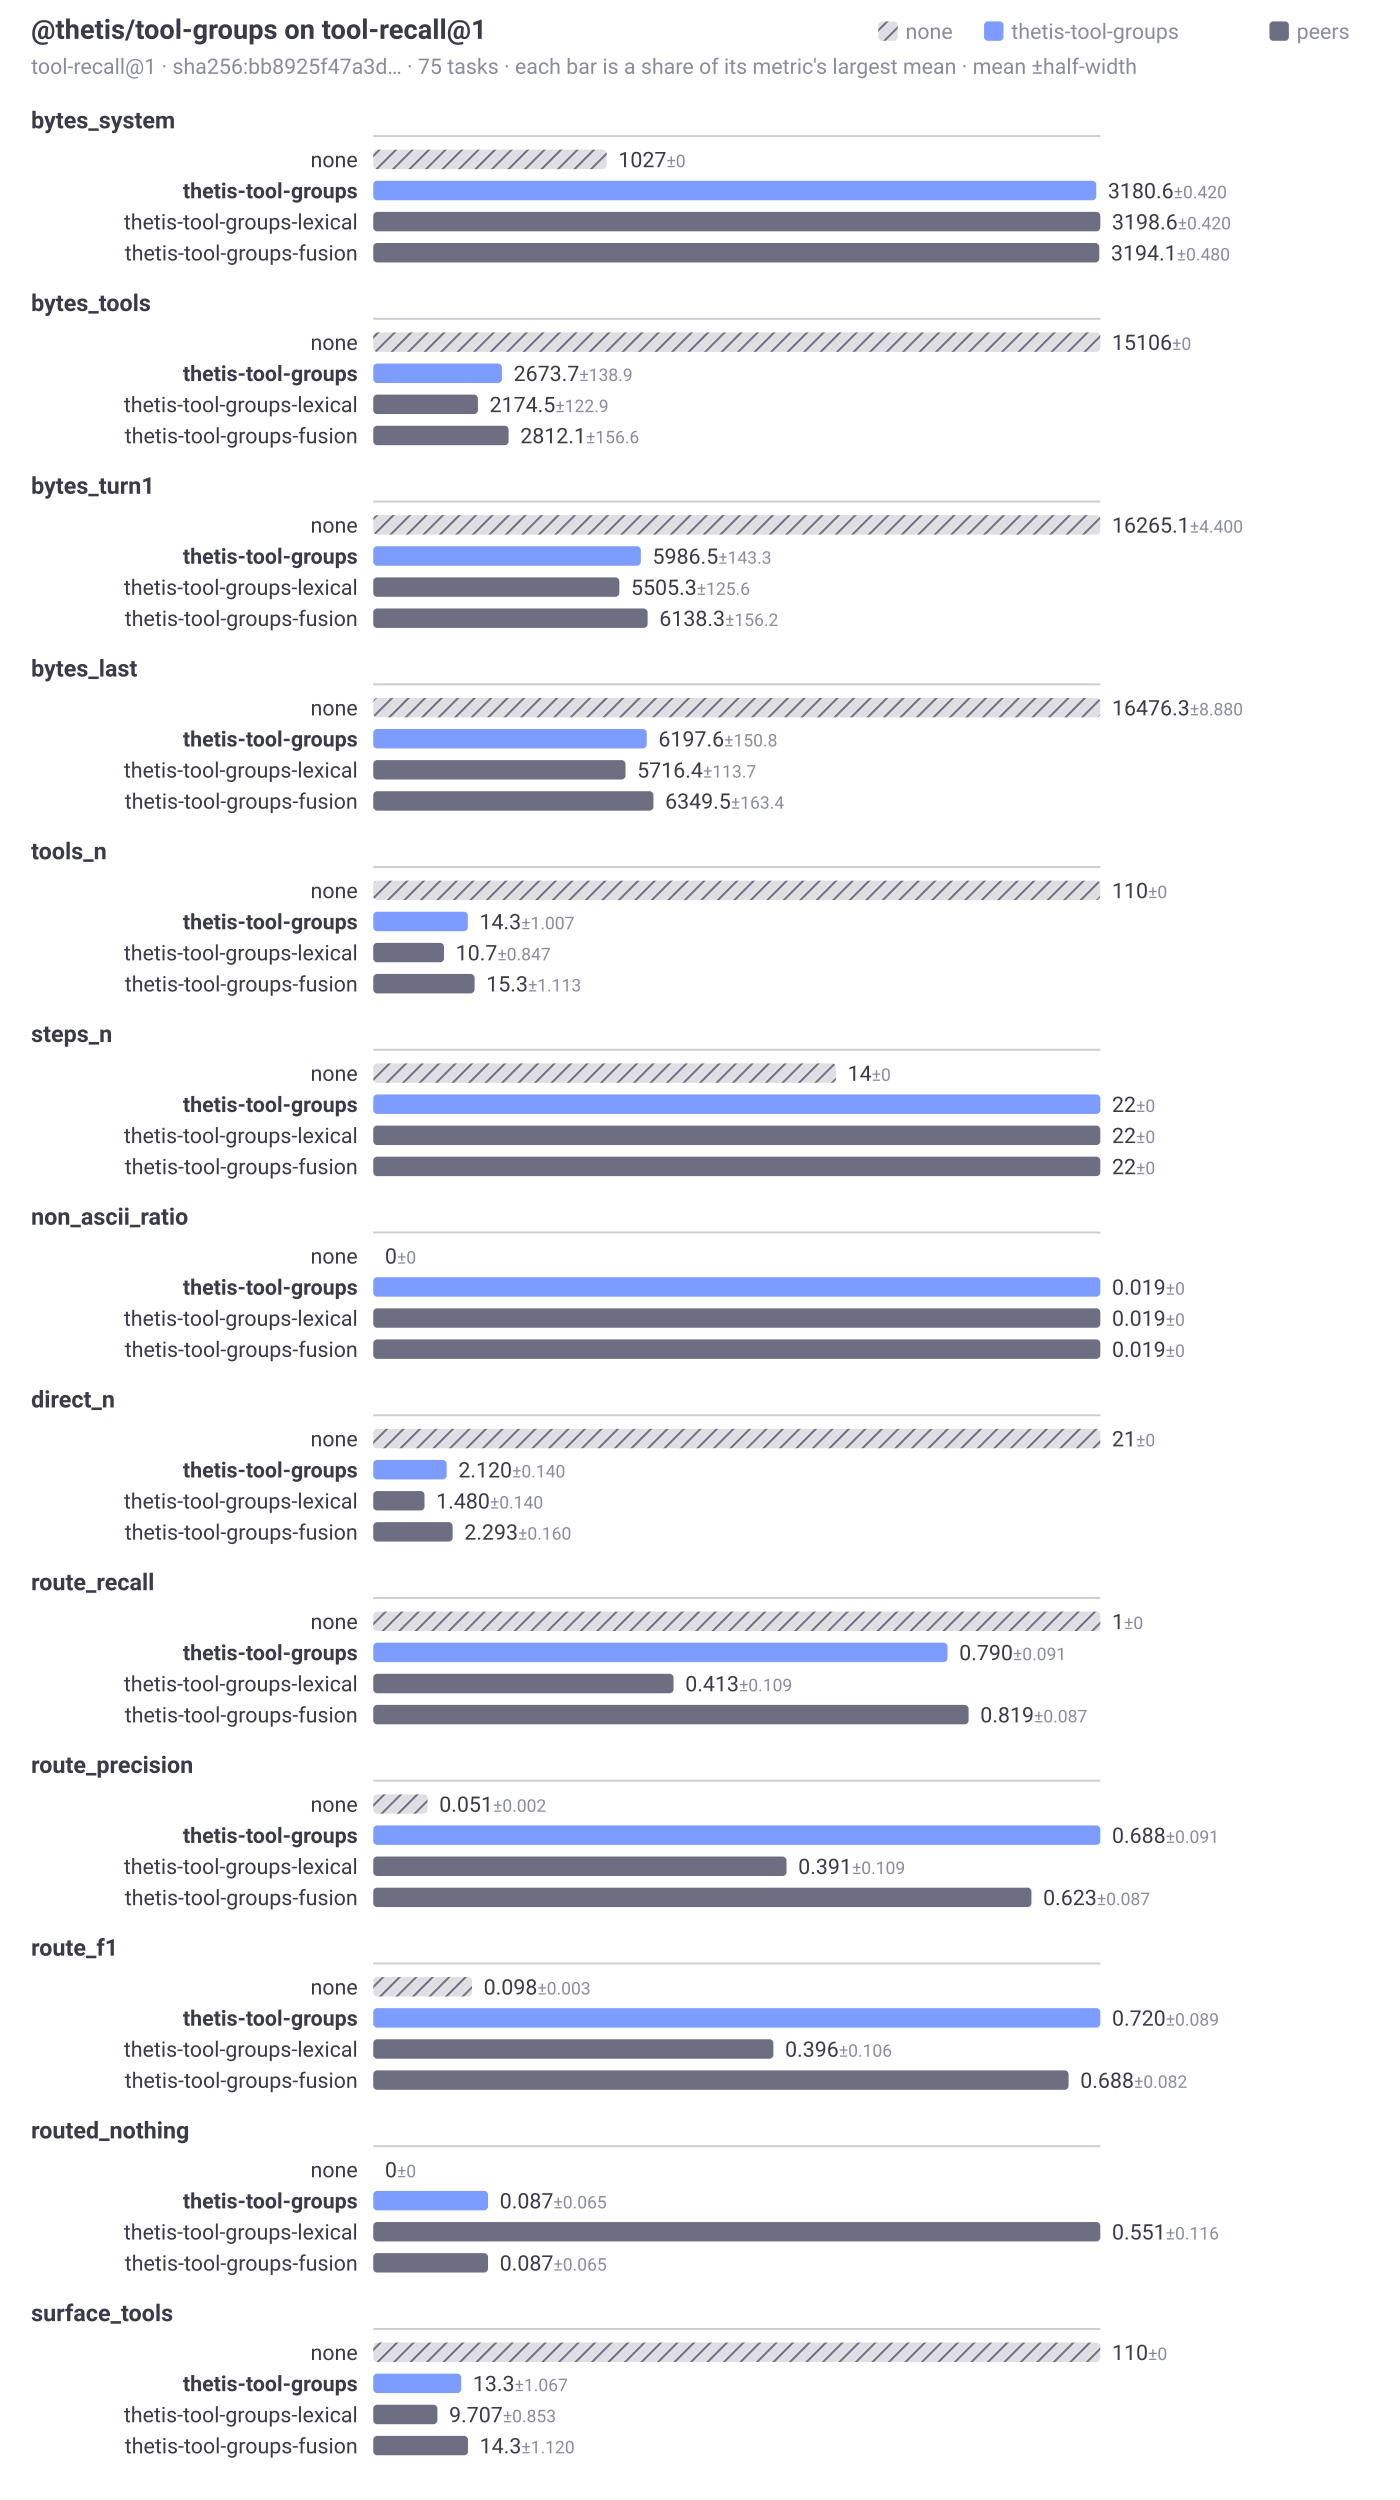
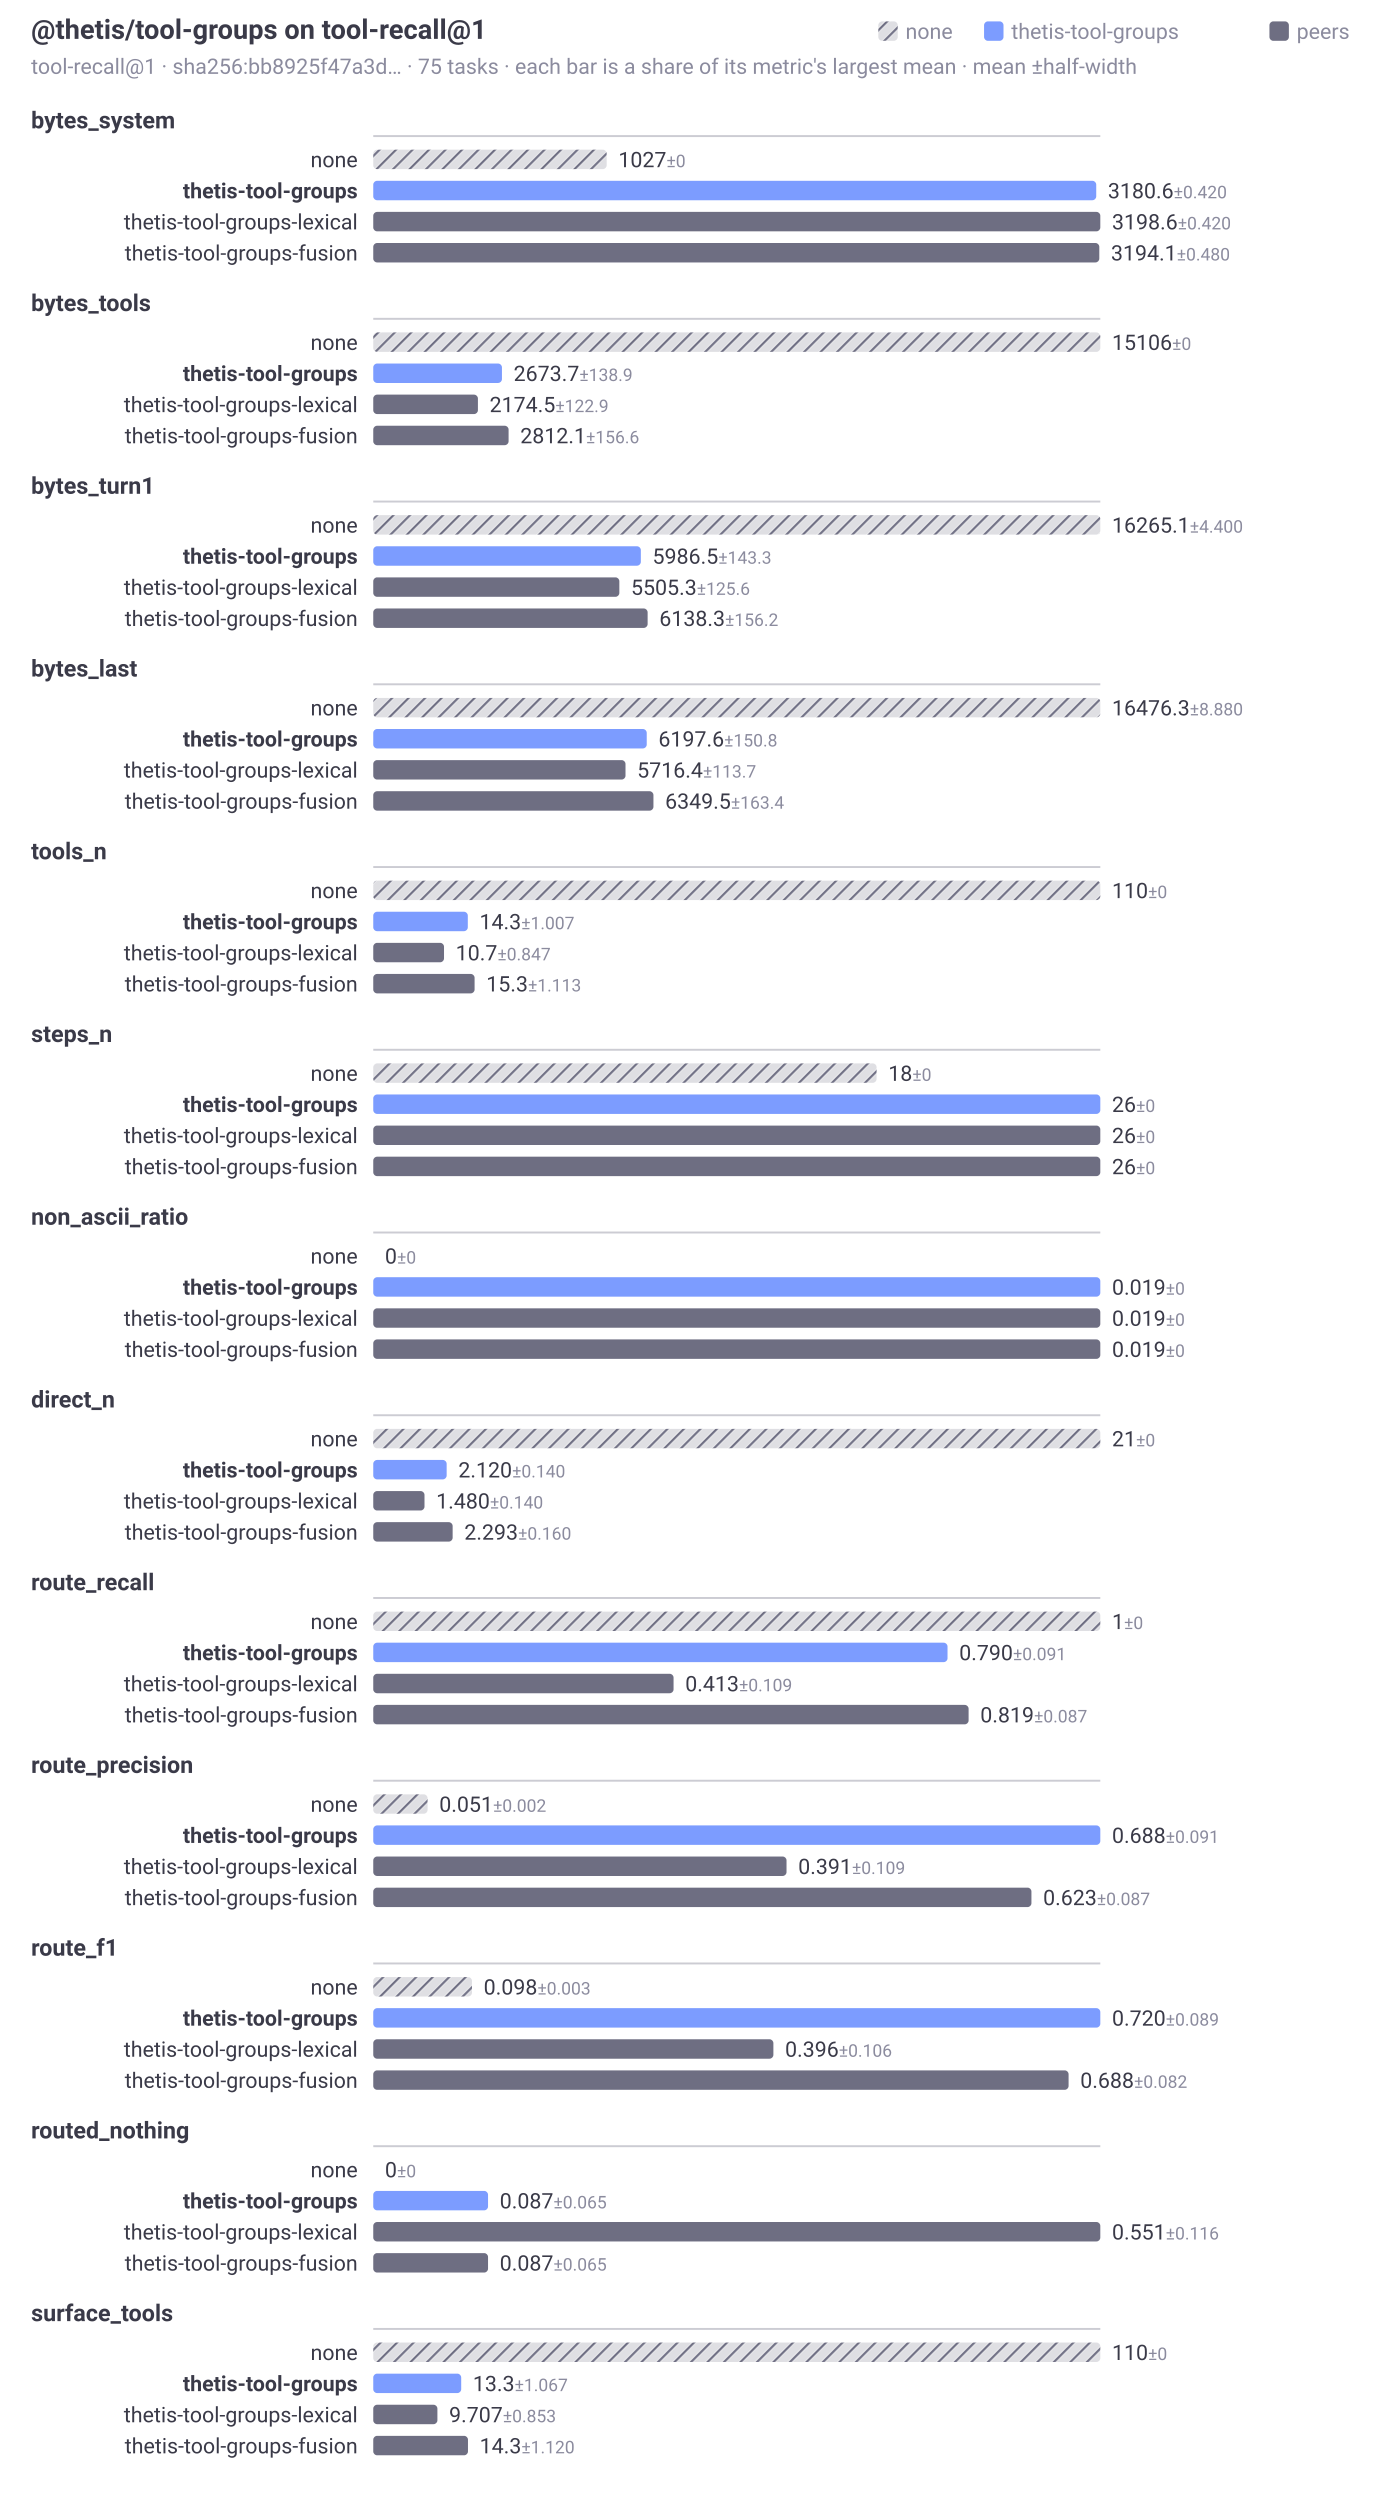
<svg xmlns="http://www.w3.org/2000/svg" width="720" height="1286" viewBox="0 0 720 1286" role="img" aria-labelledby="t d" font-family="system-ui, -apple-system, Segoe UI, Roboto, sans-serif">
  <style>.t{fill:#3a3a48}.f{fill:#8b8b9e}@media (prefers-color-scheme:dark){.t{fill:#d2d2dc}.f{fill:#9a9aae}}</style>
  <defs>
    <pattern id="hatch" width="6" height="6" patternUnits="userSpaceOnUse" patternTransform="rotate(45)">
      <rect width="6" height="6" fill="#6e6e82" fill-opacity="0.22" />
      <line x1="0" y1="0" x2="0" y2="6" stroke="#6e6e82" stroke-width="2" />
    </pattern>
  </defs>
  <text class="t" x="16" y="20" font-size="14" font-weight="600">@thetis/tool-groups on tool-recall@1</text>
  <text class="f" x="16" y="38" font-size="11">tool-recall@1 · sha256:bb8925f47a3d… · 75 tasks · each bar is a share of its metric's largest mean · mean ±half-width</text>
  <rect x="653" y="11" width="10" height="10" rx="2" fill="#6e6e82" />
  <text class="f" x="667" y="20" font-size="11">peers</text>
  <rect x="506.2" y="11" width="10" height="10" rx="2" fill="#7c9cff" />
  <text class="f" x="520.2" y="20" font-size="11">thetis-tool-groups</text>
  <rect x="451.8" y="11" width="10" height="10" rx="2" fill="url(#hatch)" />
  <text class="f" x="465.8" y="20" font-size="11">none</text>
  <text class="t" x="16" y="66" font-size="12" font-weight="600">bytes_system</text>
  <line x1="192" y1="70" x2="566" y2="70" stroke="#6e6e82" stroke-opacity="0.35" stroke-width="1" />
  <text class="t" x="184" y="86" font-size="11" text-anchor="end">none</text>
  <rect x="192" y="77" width="120.08" height="10" rx="2" fill="url(#hatch)" />
  <text class="t" x="318.08" y="86" font-size="11">1027<tspan class="f" font-size="9"> ±0</tspan>
  </text>
  <text class="t" x="184" y="102" font-size="11" text-anchor="end" font-weight="600">thetis-tool-groups</text>
  <rect x="192" y="93" width="371.9" height="10" rx="2" fill="#7c9cff" />
  <text class="t" x="569.9" y="102" font-size="11">3180.6<tspan class="f" font-size="9"> ±0.420</tspan>
  </text>
  <text class="t" x="184" y="118" font-size="11" text-anchor="end">thetis-tool-groups-lexical</text>
  <rect x="192" y="109" width="374" height="10" rx="2" fill="#6e6e82" />
  <text class="t" x="572" y="118" font-size="11">3198.6<tspan class="f" font-size="9"> ±0.420</tspan>
  </text>
  <text class="t" x="184" y="134" font-size="11" text-anchor="end">thetis-tool-groups-fusion</text>
  <rect x="192" y="125" width="373.48" height="10" rx="2" fill="#6e6e82" />
  <text class="t" x="571.48" y="134" font-size="11">3194.1<tspan class="f" font-size="9"> ±0.480</tspan>
  </text>
  <text class="t" x="16" y="160" font-size="12" font-weight="600">bytes_tools</text>
  <line x1="192" y1="164" x2="566" y2="164" stroke="#6e6e82" stroke-opacity="0.35" stroke-width="1" />
  <text class="t" x="184" y="180" font-size="11" text-anchor="end">none</text>
  <rect x="192" y="171" width="374" height="10" rx="2" fill="url(#hatch)" />
  <text class="t" x="572" y="180" font-size="11">15106<tspan class="f" font-size="9"> ±0</tspan>
  </text>
  <text class="t" x="184" y="196" font-size="11" text-anchor="end" font-weight="600">thetis-tool-groups</text>
  <rect x="192" y="187" width="66.2" height="10" rx="2" fill="#7c9cff" />
  <text class="t" x="264.2" y="196" font-size="11">2673.7<tspan class="f" font-size="9"> ±138.9</tspan>
  </text>
  <text class="t" x="184" y="212" font-size="11" text-anchor="end">thetis-tool-groups-lexical</text>
  <rect x="192" y="203" width="53.84" height="10" rx="2" fill="#6e6e82" />
  <text class="t" x="251.84" y="212" font-size="11">2174.5<tspan class="f" font-size="9"> ±122.9</tspan>
  </text>
  <text class="t" x="184" y="228" font-size="11" text-anchor="end">thetis-tool-groups-fusion</text>
  <rect x="192" y="219" width="69.62" height="10" rx="2" fill="#6e6e82" />
  <text class="t" x="267.62" y="228" font-size="11">2812.1<tspan class="f" font-size="9"> ±156.6</tspan>
  </text>
  <text class="t" x="16" y="254" font-size="12" font-weight="600">bytes_turn1</text>
  <line x1="192" y1="258" x2="566" y2="258" stroke="#6e6e82" stroke-opacity="0.35" stroke-width="1" />
  <text class="t" x="184" y="274" font-size="11" text-anchor="end">none</text>
  <rect x="192" y="265" width="374" height="10" rx="2" fill="url(#hatch)" />
  <text class="t" x="572" y="274" font-size="11">16265.1<tspan class="f" font-size="9"> ±4.400</tspan>
  </text>
  <text class="t" x="184" y="290" font-size="11" text-anchor="end" font-weight="600">thetis-tool-groups</text>
  <rect x="192" y="281" width="137.65" height="10" rx="2" fill="#7c9cff" />
  <text class="t" x="335.65" y="290" font-size="11">5986.5<tspan class="f" font-size="9"> ±143.3</tspan>
  </text>
  <text class="t" x="184" y="306" font-size="11" text-anchor="end">thetis-tool-groups-lexical</text>
  <rect x="192" y="297" width="126.59" height="10" rx="2" fill="#6e6e82" />
  <text class="t" x="324.59" y="306" font-size="11">5505.3<tspan class="f" font-size="9"> ±125.6</tspan>
  </text>
  <text class="t" x="184" y="322" font-size="11" text-anchor="end">thetis-tool-groups-fusion</text>
  <rect x="192" y="313" width="141.14" height="10" rx="2" fill="#6e6e82" />
  <text class="t" x="339.14" y="322" font-size="11">6138.3<tspan class="f" font-size="9"> ±156.2</tspan>
  </text>
  <text class="t" x="16" y="348" font-size="12" font-weight="600">bytes_last</text>
  <line x1="192" y1="352" x2="566" y2="352" stroke="#6e6e82" stroke-opacity="0.35" stroke-width="1" />
  <text class="t" x="184" y="368" font-size="11" text-anchor="end">none</text>
  <rect x="192" y="359" width="374" height="10" rx="2" fill="url(#hatch)" />
  <text class="t" x="572" y="368" font-size="11">16476.3<tspan class="f" font-size="9"> ±8.880</tspan>
  </text>
  <text class="t" x="184" y="384" font-size="11" text-anchor="end" font-weight="600">thetis-tool-groups</text>
  <rect x="192" y="375" width="140.68" height="10" rx="2" fill="#7c9cff" />
  <text class="t" x="338.68" y="384" font-size="11">6197.6<tspan class="f" font-size="9"> ±150.8</tspan>
  </text>
  <text class="t" x="184" y="400" font-size="11" text-anchor="end">thetis-tool-groups-lexical</text>
  <rect x="192" y="391" width="129.76" height="10" rx="2" fill="#6e6e82" />
  <text class="t" x="327.76" y="400" font-size="11">5716.4<tspan class="f" font-size="9"> ±113.7</tspan>
  </text>
  <text class="t" x="184" y="416" font-size="11" text-anchor="end">thetis-tool-groups-fusion</text>
  <rect x="192" y="407" width="144.13" height="10" rx="2" fill="#6e6e82" />
  <text class="t" x="342.13" y="416" font-size="11">6349.5<tspan class="f" font-size="9"> ±163.4</tspan>
  </text>
  <text class="t" x="16" y="442" font-size="12" font-weight="600">tools_n</text>
  <line x1="192" y1="446" x2="566" y2="446" stroke="#6e6e82" stroke-opacity="0.35" stroke-width="1" />
  <text class="t" x="184" y="462" font-size="11" text-anchor="end">none</text>
  <rect x="192" y="453" width="374" height="10" rx="2" fill="url(#hatch)" />
  <text class="t" x="572" y="462" font-size="11">110<tspan class="f" font-size="9"> ±0</tspan>
  </text>
  <text class="t" x="184" y="478" font-size="11" text-anchor="end" font-weight="600">thetis-tool-groups</text>
  <rect x="192" y="469" width="48.64" height="10" rx="2" fill="#7c9cff" />
  <text class="t" x="246.64" y="478" font-size="11">14.3<tspan class="f" font-size="9"> ±1.007</tspan>
  </text>
  <text class="t" x="184" y="494" font-size="11" text-anchor="end">thetis-tool-groups-lexical</text>
  <rect x="192" y="485" width="36.4" height="10" rx="2" fill="#6e6e82" />
  <text class="t" x="234.4" y="494" font-size="11">10.7<tspan class="f" font-size="9"> ±0.847</tspan>
  </text>
  <text class="t" x="184" y="510" font-size="11" text-anchor="end">thetis-tool-groups-fusion</text>
  <rect x="192" y="501" width="52.13" height="10" rx="2" fill="#6e6e82" />
  <text class="t" x="250.13" y="510" font-size="11">15.3<tspan class="f" font-size="9"> ±1.113</tspan>
  </text>
  <text class="t" x="16" y="536" font-size="12" font-weight="600">steps_n</text>
  <line x1="192" y1="540" x2="566" y2="540" stroke="#6e6e82" stroke-opacity="0.35" stroke-width="1" />
  <text class="t" x="184" y="556" font-size="11" text-anchor="end">none</text>
-   <rect x="192" y="547" width="238" height="10" rx="2" fill="url(#hatch)" />
-   <text class="t" x="436" y="556" font-size="11">14<tspan class="f" font-size="9"> ±0</tspan>
+   <rect x="192" y="547" width="258.92" height="10" rx="2" fill="url(#hatch)" />
+   <text class="t" x="456.92" y="556" font-size="11">18<tspan class="f" font-size="9"> ±0</tspan>
  </text>
  <text class="t" x="184" y="572" font-size="11" text-anchor="end" font-weight="600">thetis-tool-groups</text>
  <rect x="192" y="563" width="374" height="10" rx="2" fill="#7c9cff" />
-   <text class="t" x="572" y="572" font-size="11">22<tspan class="f" font-size="9"> ±0</tspan>
+   <text class="t" x="572" y="572" font-size="11">26<tspan class="f" font-size="9"> ±0</tspan>
  </text>
  <text class="t" x="184" y="588" font-size="11" text-anchor="end">thetis-tool-groups-lexical</text>
  <rect x="192" y="579" width="374" height="10" rx="2" fill="#6e6e82" />
-   <text class="t" x="572" y="588" font-size="11">22<tspan class="f" font-size="9"> ±0</tspan>
+   <text class="t" x="572" y="588" font-size="11">26<tspan class="f" font-size="9"> ±0</tspan>
  </text>
  <text class="t" x="184" y="604" font-size="11" text-anchor="end">thetis-tool-groups-fusion</text>
  <rect x="192" y="595" width="374" height="10" rx="2" fill="#6e6e82" />
-   <text class="t" x="572" y="604" font-size="11">22<tspan class="f" font-size="9"> ±0</tspan>
+   <text class="t" x="572" y="604" font-size="11">26<tspan class="f" font-size="9"> ±0</tspan>
  </text>
  <text class="t" x="16" y="630" font-size="12" font-weight="600">non_ascii_ratio</text>
  <line x1="192" y1="634" x2="566" y2="634" stroke="#6e6e82" stroke-opacity="0.35" stroke-width="1" />
  <text class="t" x="184" y="650" font-size="11" text-anchor="end">none</text>
  <rect x="192" y="641" width="0" height="10" rx="2" fill="url(#hatch)" />
  <text class="t" x="198" y="650" font-size="11">0<tspan class="f" font-size="9"> ±0</tspan>
  </text>
  <text class="t" x="184" y="666" font-size="11" text-anchor="end" font-weight="600">thetis-tool-groups</text>
  <rect x="192" y="657" width="374" height="10" rx="2" fill="#7c9cff" />
  <text class="t" x="572" y="666" font-size="11">0.019<tspan class="f" font-size="9"> ±0</tspan>
  </text>
  <text class="t" x="184" y="682" font-size="11" text-anchor="end">thetis-tool-groups-lexical</text>
  <rect x="192" y="673" width="374" height="10" rx="2" fill="#6e6e82" />
  <text class="t" x="572" y="682" font-size="11">0.019<tspan class="f" font-size="9"> ±0</tspan>
  </text>
  <text class="t" x="184" y="698" font-size="11" text-anchor="end">thetis-tool-groups-fusion</text>
  <rect x="192" y="689" width="374" height="10" rx="2" fill="#6e6e82" />
  <text class="t" x="572" y="698" font-size="11">0.019<tspan class="f" font-size="9"> ±0</tspan>
  </text>
  <text class="t" x="16" y="724" font-size="12" font-weight="600">direct_n</text>
  <line x1="192" y1="728" x2="566" y2="728" stroke="#6e6e82" stroke-opacity="0.35" stroke-width="1" />
  <text class="t" x="184" y="744" font-size="11" text-anchor="end">none</text>
  <rect x="192" y="735" width="374" height="10" rx="2" fill="url(#hatch)" />
  <text class="t" x="572" y="744" font-size="11">21<tspan class="f" font-size="9"> ±0</tspan>
  </text>
  <text class="t" x="184" y="760" font-size="11" text-anchor="end" font-weight="600">thetis-tool-groups</text>
  <rect x="192" y="751" width="37.76" height="10" rx="2" fill="#7c9cff" />
  <text class="t" x="235.76" y="760" font-size="11">2.120<tspan class="f" font-size="9"> ±0.140</tspan>
  </text>
  <text class="t" x="184" y="776" font-size="11" text-anchor="end">thetis-tool-groups-lexical</text>
  <rect x="192" y="767" width="26.36" height="10" rx="2" fill="#6e6e82" />
  <text class="t" x="224.36" y="776" font-size="11">1.480<tspan class="f" font-size="9"> ±0.140</tspan>
  </text>
  <text class="t" x="184" y="792" font-size="11" text-anchor="end">thetis-tool-groups-fusion</text>
  <rect x="192" y="783" width="40.84" height="10" rx="2" fill="#6e6e82" />
  <text class="t" x="238.84" y="792" font-size="11">2.293<tspan class="f" font-size="9"> ±0.160</tspan>
  </text>
  <text class="t" x="16" y="818" font-size="12" font-weight="600">route_recall</text>
  <line x1="192" y1="822" x2="566" y2="822" stroke="#6e6e82" stroke-opacity="0.35" stroke-width="1" />
  <text class="t" x="184" y="838" font-size="11" text-anchor="end">none</text>
  <rect x="192" y="829" width="374" height="10" rx="2" fill="url(#hatch)" />
  <text class="t" x="572" y="838" font-size="11">1<tspan class="f" font-size="9"> ±0</tspan>
  </text>
  <text class="t" x="184" y="854" font-size="11" text-anchor="end" font-weight="600">thetis-tool-groups</text>
  <rect x="192" y="845" width="295.41" height="10" rx="2" fill="#7c9cff" />
  <text class="t" x="493.41" y="854" font-size="11">0.790<tspan class="f" font-size="9"> ±0.091</tspan>
  </text>
  <text class="t" x="184" y="870" font-size="11" text-anchor="end">thetis-tool-groups-lexical</text>
  <rect x="192" y="861" width="154.48" height="10" rx="2" fill="#6e6e82" />
  <text class="t" x="352.48" y="870" font-size="11">0.413<tspan class="f" font-size="9"> ±0.109</tspan>
  </text>
  <text class="t" x="184" y="886" font-size="11" text-anchor="end">thetis-tool-groups-fusion</text>
  <rect x="192" y="877" width="306.25" height="10" rx="2" fill="#6e6e82" />
  <text class="t" x="504.25" y="886" font-size="11">0.819<tspan class="f" font-size="9"> ±0.087</tspan>
  </text>
  <text class="t" x="16" y="912" font-size="12" font-weight="600">route_precision</text>
  <line x1="192" y1="916" x2="566" y2="916" stroke="#6e6e82" stroke-opacity="0.35" stroke-width="1" />
  <text class="t" x="184" y="932" font-size="11" text-anchor="end">none</text>
  <rect x="192" y="923" width="27.95" height="10" rx="2" fill="url(#hatch)" />
  <text class="t" x="225.95" y="932" font-size="11">0.051<tspan class="f" font-size="9"> ±0.002</tspan>
  </text>
  <text class="t" x="184" y="948" font-size="11" text-anchor="end" font-weight="600">thetis-tool-groups</text>
  <rect x="192" y="939" width="374" height="10" rx="2" fill="#7c9cff" />
  <text class="t" x="572" y="948" font-size="11">0.688<tspan class="f" font-size="9"> ±0.091</tspan>
  </text>
  <text class="t" x="184" y="964" font-size="11" text-anchor="end">thetis-tool-groups-lexical</text>
  <rect x="192" y="955" width="212.59" height="10" rx="2" fill="#6e6e82" />
  <text class="t" x="410.59" y="964" font-size="11">0.391<tspan class="f" font-size="9"> ±0.109</tspan>
  </text>
  <text class="t" x="184" y="980" font-size="11" text-anchor="end">thetis-tool-groups-fusion</text>
  <rect x="192" y="971" width="338.57" height="10" rx="2" fill="#6e6e82" />
  <text class="t" x="536.57" y="980" font-size="11">0.623<tspan class="f" font-size="9"> ±0.087</tspan>
  </text>
  <text class="t" x="16" y="1006" font-size="12" font-weight="600">route_f1</text>
  <line x1="192" y1="1010" x2="566" y2="1010" stroke="#6e6e82" stroke-opacity="0.35" stroke-width="1" />
  <text class="t" x="184" y="1026" font-size="11" text-anchor="end">none</text>
  <rect x="192" y="1017" width="50.79" height="10" rx="2" fill="url(#hatch)" />
  <text class="t" x="248.79" y="1026" font-size="11">0.098<tspan class="f" font-size="9"> ±0.003</tspan>
  </text>
  <text class="t" x="184" y="1042" font-size="11" text-anchor="end" font-weight="600">thetis-tool-groups</text>
  <rect x="192" y="1033" width="374" height="10" rx="2" fill="#7c9cff" />
  <text class="t" x="572" y="1042" font-size="11">0.720<tspan class="f" font-size="9"> ±0.089</tspan>
  </text>
  <text class="t" x="184" y="1058" font-size="11" text-anchor="end">thetis-tool-groups-lexical</text>
  <rect x="192" y="1049" width="205.83" height="10" rx="2" fill="#6e6e82" />
  <text class="t" x="403.83" y="1058" font-size="11">0.396<tspan class="f" font-size="9"> ±0.106</tspan>
  </text>
  <text class="t" x="184" y="1074" font-size="11" text-anchor="end">thetis-tool-groups-fusion</text>
  <rect x="192" y="1065" width="357.68" height="10" rx="2" fill="#6e6e82" />
  <text class="t" x="555.68" y="1074" font-size="11">0.688<tspan class="f" font-size="9"> ±0.082</tspan>
  </text>
  <text class="t" x="16" y="1100" font-size="12" font-weight="600">routed_nothing</text>
  <line x1="192" y1="1104" x2="566" y2="1104" stroke="#6e6e82" stroke-opacity="0.35" stroke-width="1" />
  <text class="t" x="184" y="1120" font-size="11" text-anchor="end">none</text>
  <rect x="192" y="1111" width="0" height="10" rx="2" fill="url(#hatch)" />
  <text class="t" x="198" y="1120" font-size="11">0<tspan class="f" font-size="9"> ±0</tspan>
  </text>
  <text class="t" x="184" y="1136" font-size="11" text-anchor="end" font-weight="600">thetis-tool-groups</text>
  <rect x="192" y="1127" width="59.05" height="10" rx="2" fill="#7c9cff" />
  <text class="t" x="257.05" y="1136" font-size="11">0.087<tspan class="f" font-size="9"> ±0.065</tspan>
  </text>
  <text class="t" x="184" y="1152" font-size="11" text-anchor="end">thetis-tool-groups-lexical</text>
  <rect x="192" y="1143" width="374" height="10" rx="2" fill="#6e6e82" />
  <text class="t" x="572" y="1152" font-size="11">0.551<tspan class="f" font-size="9"> ±0.116</tspan>
  </text>
  <text class="t" x="184" y="1168" font-size="11" text-anchor="end">thetis-tool-groups-fusion</text>
  <rect x="192" y="1159" width="59.05" height="10" rx="2" fill="#6e6e82" />
  <text class="t" x="257.05" y="1168" font-size="11">0.087<tspan class="f" font-size="9"> ±0.065</tspan>
  </text>
  <text class="t" x="16" y="1194" font-size="12" font-weight="600">surface_tools</text>
  <line x1="192" y1="1198" x2="566" y2="1198" stroke="#6e6e82" stroke-opacity="0.35" stroke-width="1" />
  <text class="t" x="184" y="1214" font-size="11" text-anchor="end">none</text>
  <rect x="192" y="1205" width="374" height="10" rx="2" fill="url(#hatch)" />
  <text class="t" x="572" y="1214" font-size="11">110<tspan class="f" font-size="9"> ±0</tspan>
  </text>
  <text class="t" x="184" y="1230" font-size="11" text-anchor="end" font-weight="600">thetis-tool-groups</text>
  <rect x="192" y="1221" width="45.24" height="10" rx="2" fill="#7c9cff" />
  <text class="t" x="243.24" y="1230" font-size="11">13.3<tspan class="f" font-size="9"> ±1.067</tspan>
  </text>
  <text class="t" x="184" y="1246" font-size="11" text-anchor="end">thetis-tool-groups-lexical</text>
  <rect x="192" y="1237" width="33" height="10" rx="2" fill="#6e6e82" />
  <text class="t" x="231" y="1246" font-size="11">9.707<tspan class="f" font-size="9"> ±0.853</tspan>
  </text>
  <text class="t" x="184" y="1262" font-size="11" text-anchor="end">thetis-tool-groups-fusion</text>
  <rect x="192" y="1253" width="48.73" height="10" rx="2" fill="#6e6e82" />
  <text class="t" x="246.73" y="1262" font-size="11">14.3<tspan class="f" font-size="9"> ±1.120</tspan>
  </text>
</svg>
